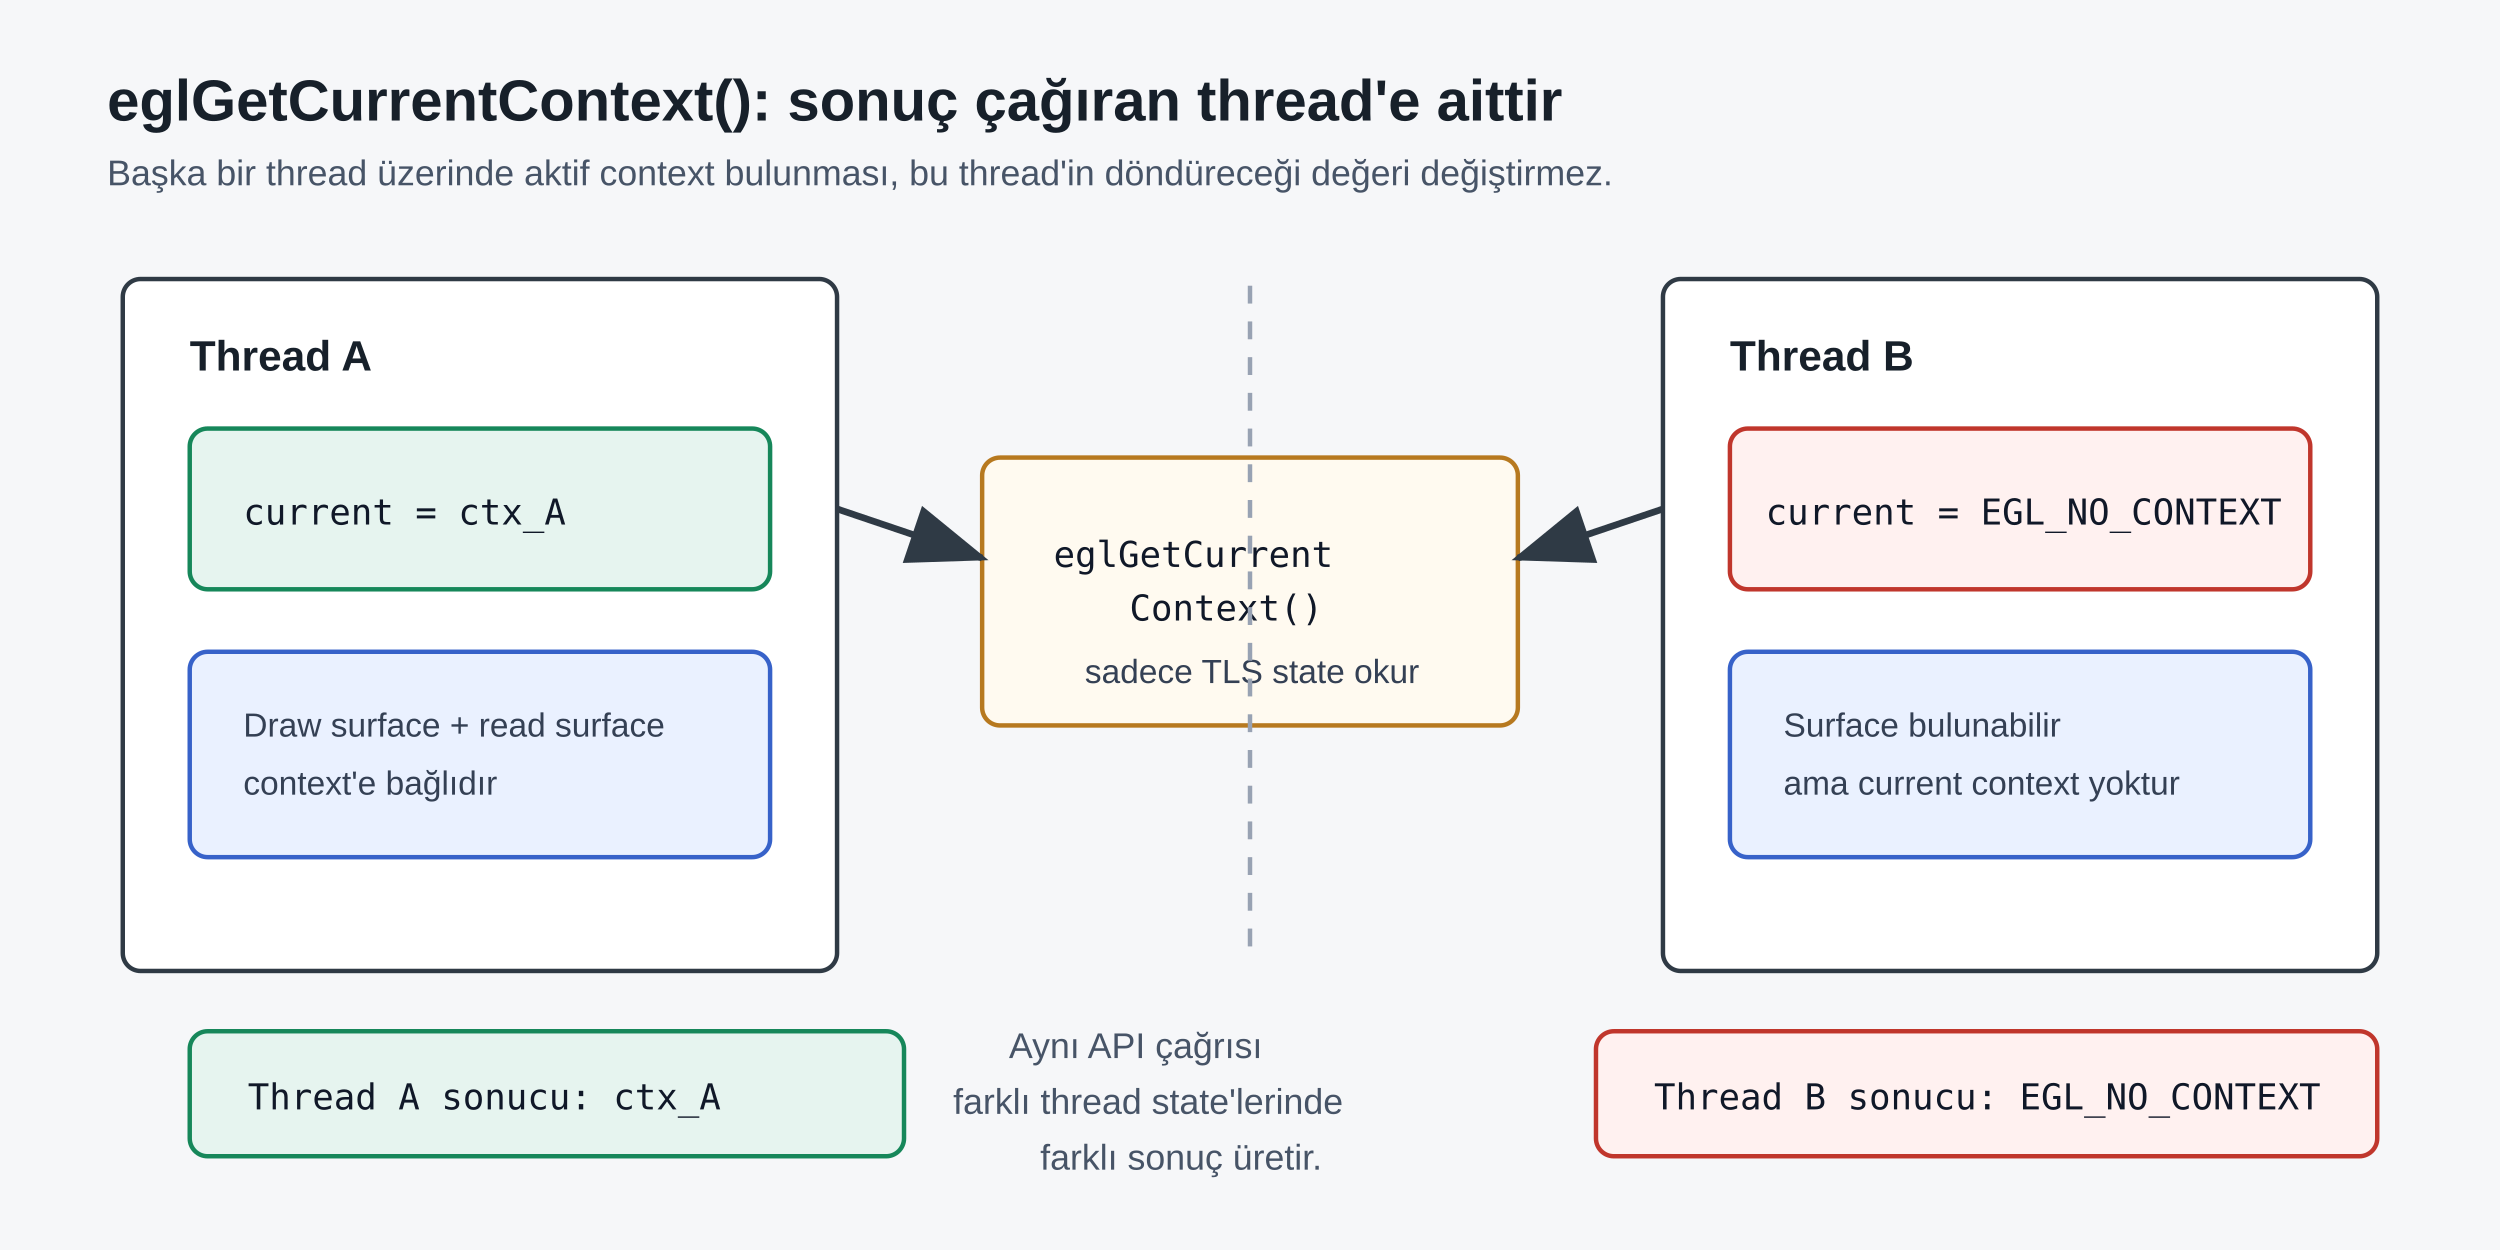
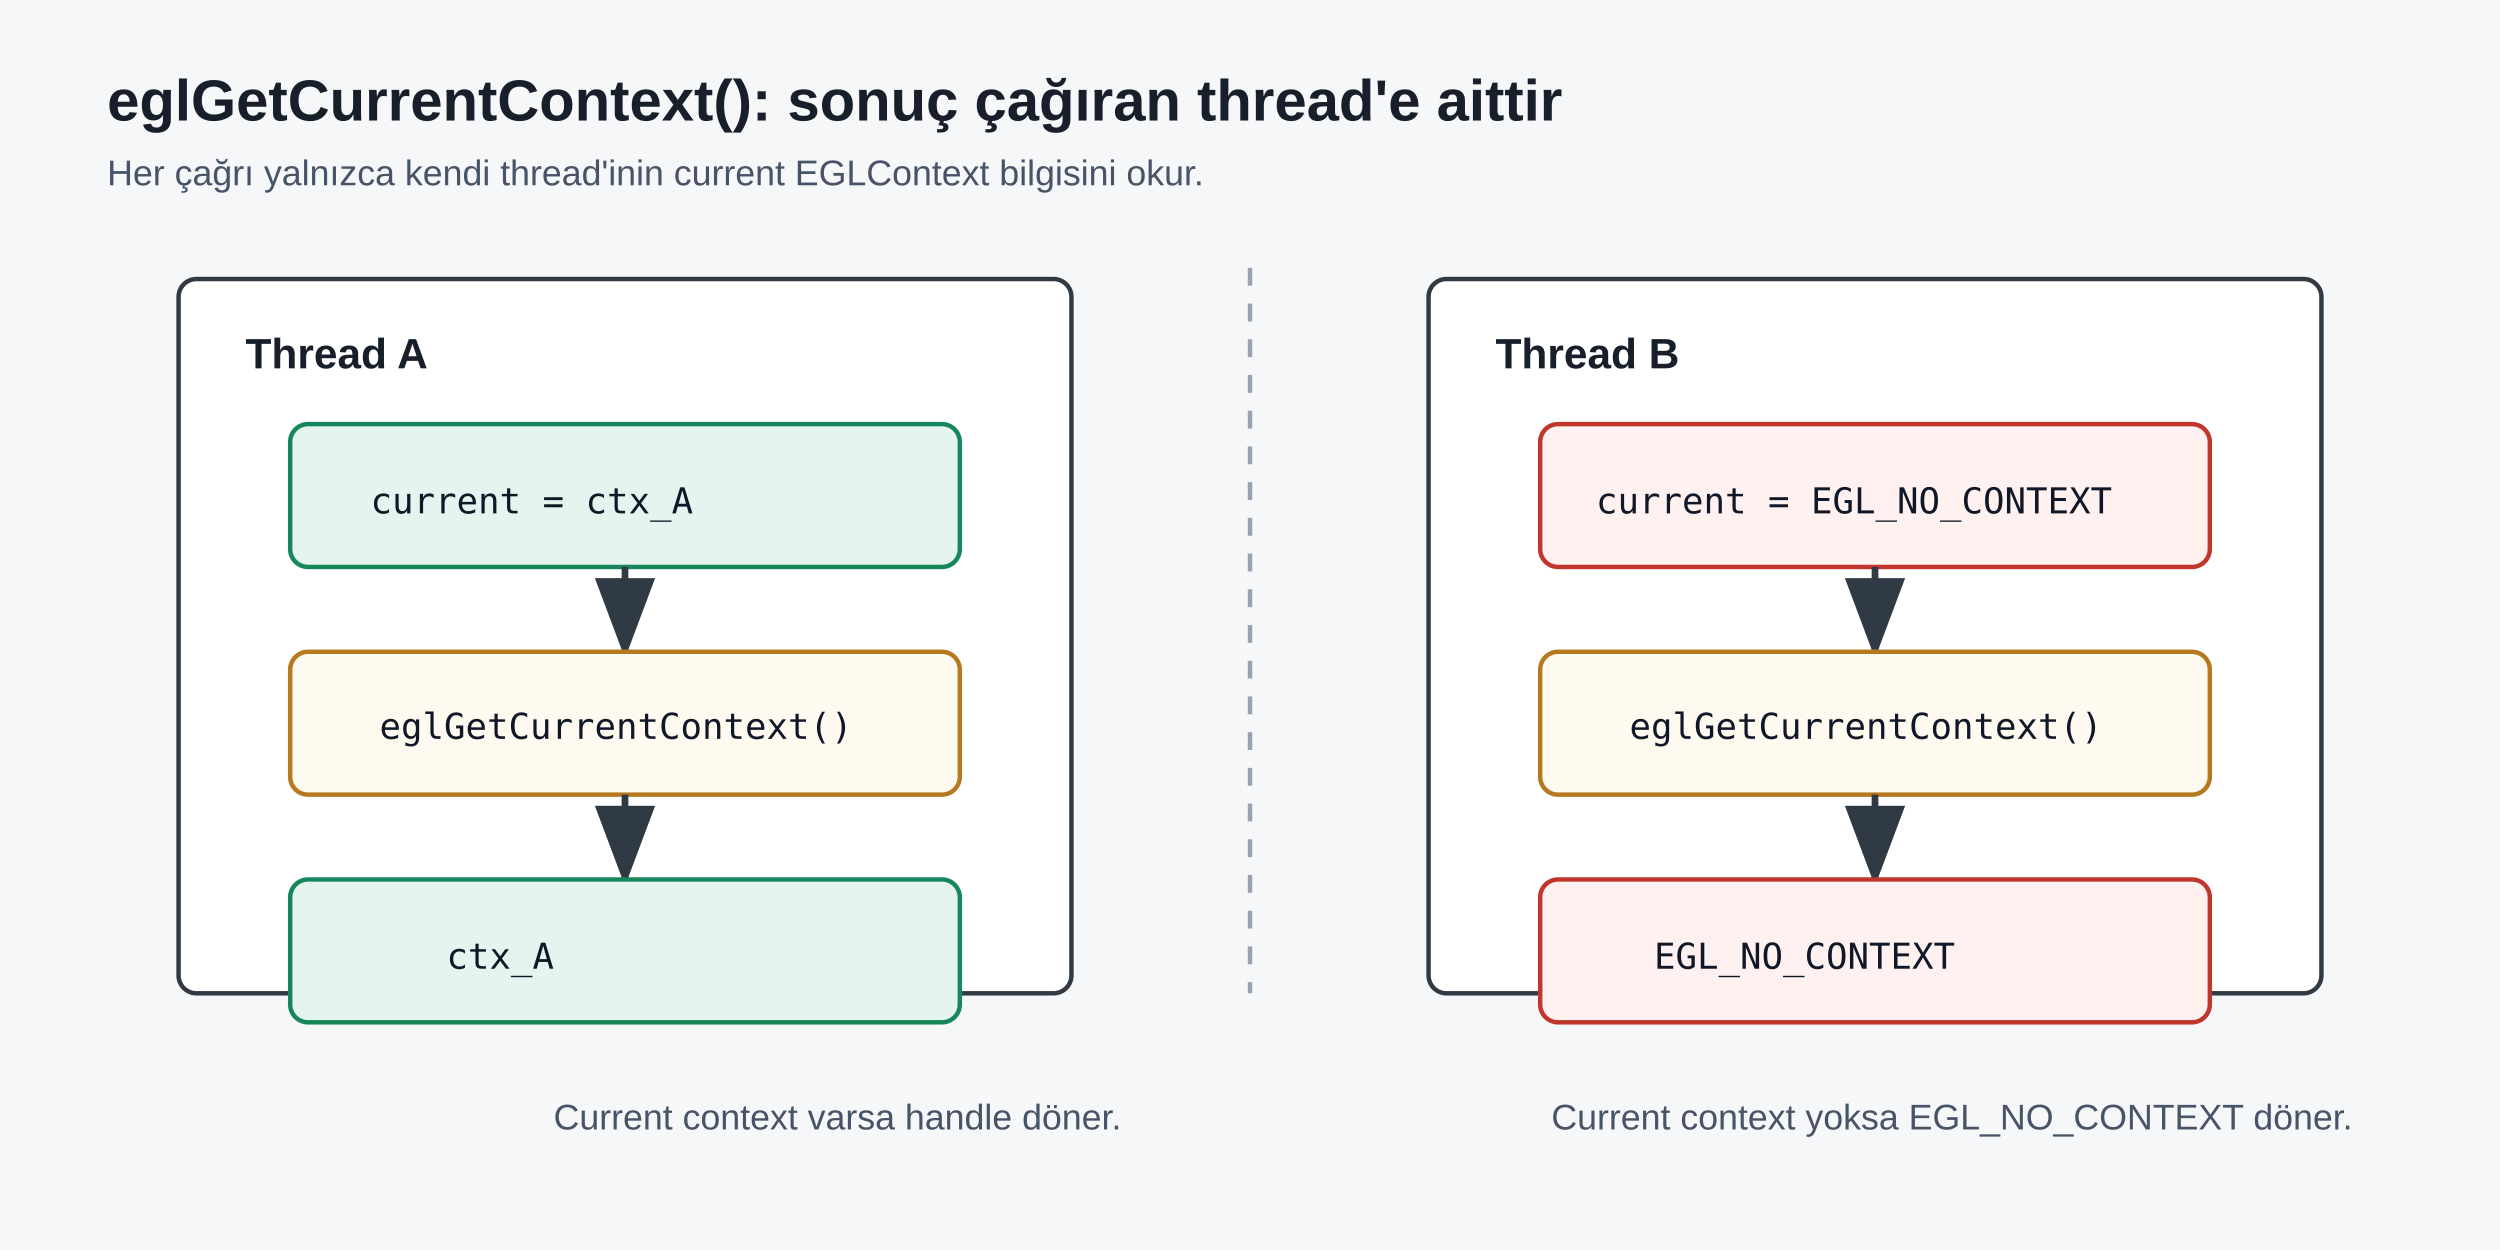
<svg xmlns="http://www.w3.org/2000/svg" width="1120" height="560" viewBox="0 0 1120 560" role="img" aria-labelledby="title desc">
  <defs>
    <style>
      .bg { fill: #f6f7f9; }
      .title { font: 700 26px Arial, sans-serif; fill: #17202a; }
      .subtitle { font: 16px Arial, sans-serif; fill: #475467; }
      .label { font: 700 19px Arial, sans-serif; fill: #17202a; }
      .small { font: 15px Arial, sans-serif; fill: #344054; }
      .code { font: 16px Consolas, monospace; fill: #101828; }
      .panel { fill: #ffffff; stroke: #2f3a45; stroke-width: 2; }
      .state-ok { fill: #e6f4ef; stroke: #16875a; stroke-width: 2; }
      .state-none { fill: #fff1f0; stroke: #c0362c; stroke-width: 2; }
-       .surface { fill: #eaf1ff; stroke: #3762c9; stroke-width: 2; }
      .call { fill: #fffaf0; stroke: #b7791f; stroke-width: 2; }
      .arrow { stroke: #2f3a45; stroke-width: 3; fill: none; marker-end: url(#arrowhead); }
-       .dash { stroke: #98a2b3; stroke-width: 2; stroke-dasharray: 8 8; fill: none; }
+       .divider { stroke: #98a2b3; stroke-width: 2; stroke-dasharray: 8 8; fill: none; }
    </style>
    <marker id="arrowhead" markerWidth="12" markerHeight="9" refX="11" refY="4.5" orient="auto">
      <path d="M0,0 L12,4.5 L0,9 Z" fill="#2f3a45" />
    </marker>
  </defs>
  <rect class="bg" width="1120" height="560" />
  <text class="title" x="48" y="54">eglGetCurrentContext(): sonuç çağıran thread'e aittir</text>
-   <text class="subtitle" x="48" y="83">Başka bir thread üzerinde aktif context bulunması, bu thread'in döndüreceği değeri değiştirmez.</text>
-   <rect class="panel" x="55" y="125" width="320" height="310" rx="8" />
-   <text class="label" x="85" y="166">Thread A</text>
-   <rect class="state-ok" x="85" y="192" width="260" height="72" rx="8" />
-   <text class="code" x="109" y="235">current = ctx_A</text>
-   <rect class="surface" x="85" y="292" width="260" height="92" rx="8" />
-   <text class="small" x="109" y="330">Draw surface + read surface</text>
-   <text class="small" x="109" y="356">context'e bağlıdır</text>
-   <rect class="call" x="440" y="205" width="240" height="120" rx="8" />
-   <text class="code" x="472" y="254">eglGetCurrent</text>
-   <text class="code" x="506" y="278">Context()</text>
-   <text class="small" x="486" y="306">sadece TLS state okur</text>
-   <rect class="panel" x="745" y="125" width="320" height="310" rx="8" />
-   <text class="label" x="775" y="166">Thread B</text>
-   <rect class="state-none" x="775" y="192" width="260" height="72" rx="8" />
-   <text class="code" x="791" y="235">current = EGL_NO_CONTEXT</text>
-   <rect class="surface" x="775" y="292" width="260" height="92" rx="8" />
-   <text class="small" x="799" y="330">Surface bulunabilir</text>
-   <text class="small" x="799" y="356">ama current context yoktur</text>
-   <path class="arrow" d="M375 228 L440 250" />
-   <path class="arrow" d="M745 228 L680 250" />
-   <path class="dash" d="M560 128 L560 424" />
-   <rect class="state-ok" x="85" y="462" width="320" height="56" rx="8" />
-   <text class="code" x="111" y="497">Thread A sonucu: ctx_A</text>
-   <rect class="state-none" x="715" y="462" width="350" height="56" rx="8" />
-   <text class="code" x="741" y="497">Thread B sonucu: EGL_NO_CONTEXT</text>
-   <text class="subtitle" x="452" y="474">Aynı API çağrısı</text>
-   <text class="subtitle" x="427" y="499">farklı thread state'lerinde</text>
-   <text class="subtitle" x="466" y="524">farklı sonuç üretir.</text>
+   <text class="subtitle" x="48" y="83">Her çağrı yalnızca kendi thread'inin current EGLContext bilgisini okur.</text>
+   <line class="divider" x1="560" y1="120" x2="560" y2="445" />
+   <rect class="panel" x="80" y="125" width="400" height="320" rx="8" />
+   <text class="label" x="110" y="165">Thread A</text>
+   <rect class="state-ok" x="130" y="190" width="300" height="64" rx="8" />
+   <text class="code" x="166" y="230">current = ctx_A</text>
+   <path class="arrow" d="M280 254 L280 292" />
+   <rect class="call" x="130" y="292" width="300" height="64" rx="8" />
+   <text class="code" x="170" y="331">eglGetCurrentContext()</text>
+   <path class="arrow" d="M280 356 L280 394" />
+   <rect class="state-ok" x="130" y="394" width="300" height="64" rx="8" />
+   <text class="code" x="200" y="434">ctx_A</text>
+   <rect class="panel" x="640" y="125" width="400" height="320" rx="8" />
+   <text class="label" x="670" y="165">Thread B</text>
+   <rect class="state-none" x="690" y="190" width="300" height="64" rx="8" />
+   <text class="code" x="715" y="230">current = EGL_NO_CONTEXT</text>
+   <path class="arrow" d="M840 254 L840 292" />
+   <rect class="call" x="690" y="292" width="300" height="64" rx="8" />
+   <text class="code" x="730" y="331">eglGetCurrentContext()</text>
+   <path class="arrow" d="M840 356 L840 394" />
+   <rect class="state-none" x="690" y="394" width="300" height="64" rx="8" />
+   <text class="code" x="741" y="434">EGL_NO_CONTEXT</text>
+   <text class="subtitle" x="248" y="506">Current context varsa handle döner.</text>
+   <text class="subtitle" x="695" y="506">Current context yoksa EGL_NO_CONTEXT döner.</text>
</svg>
